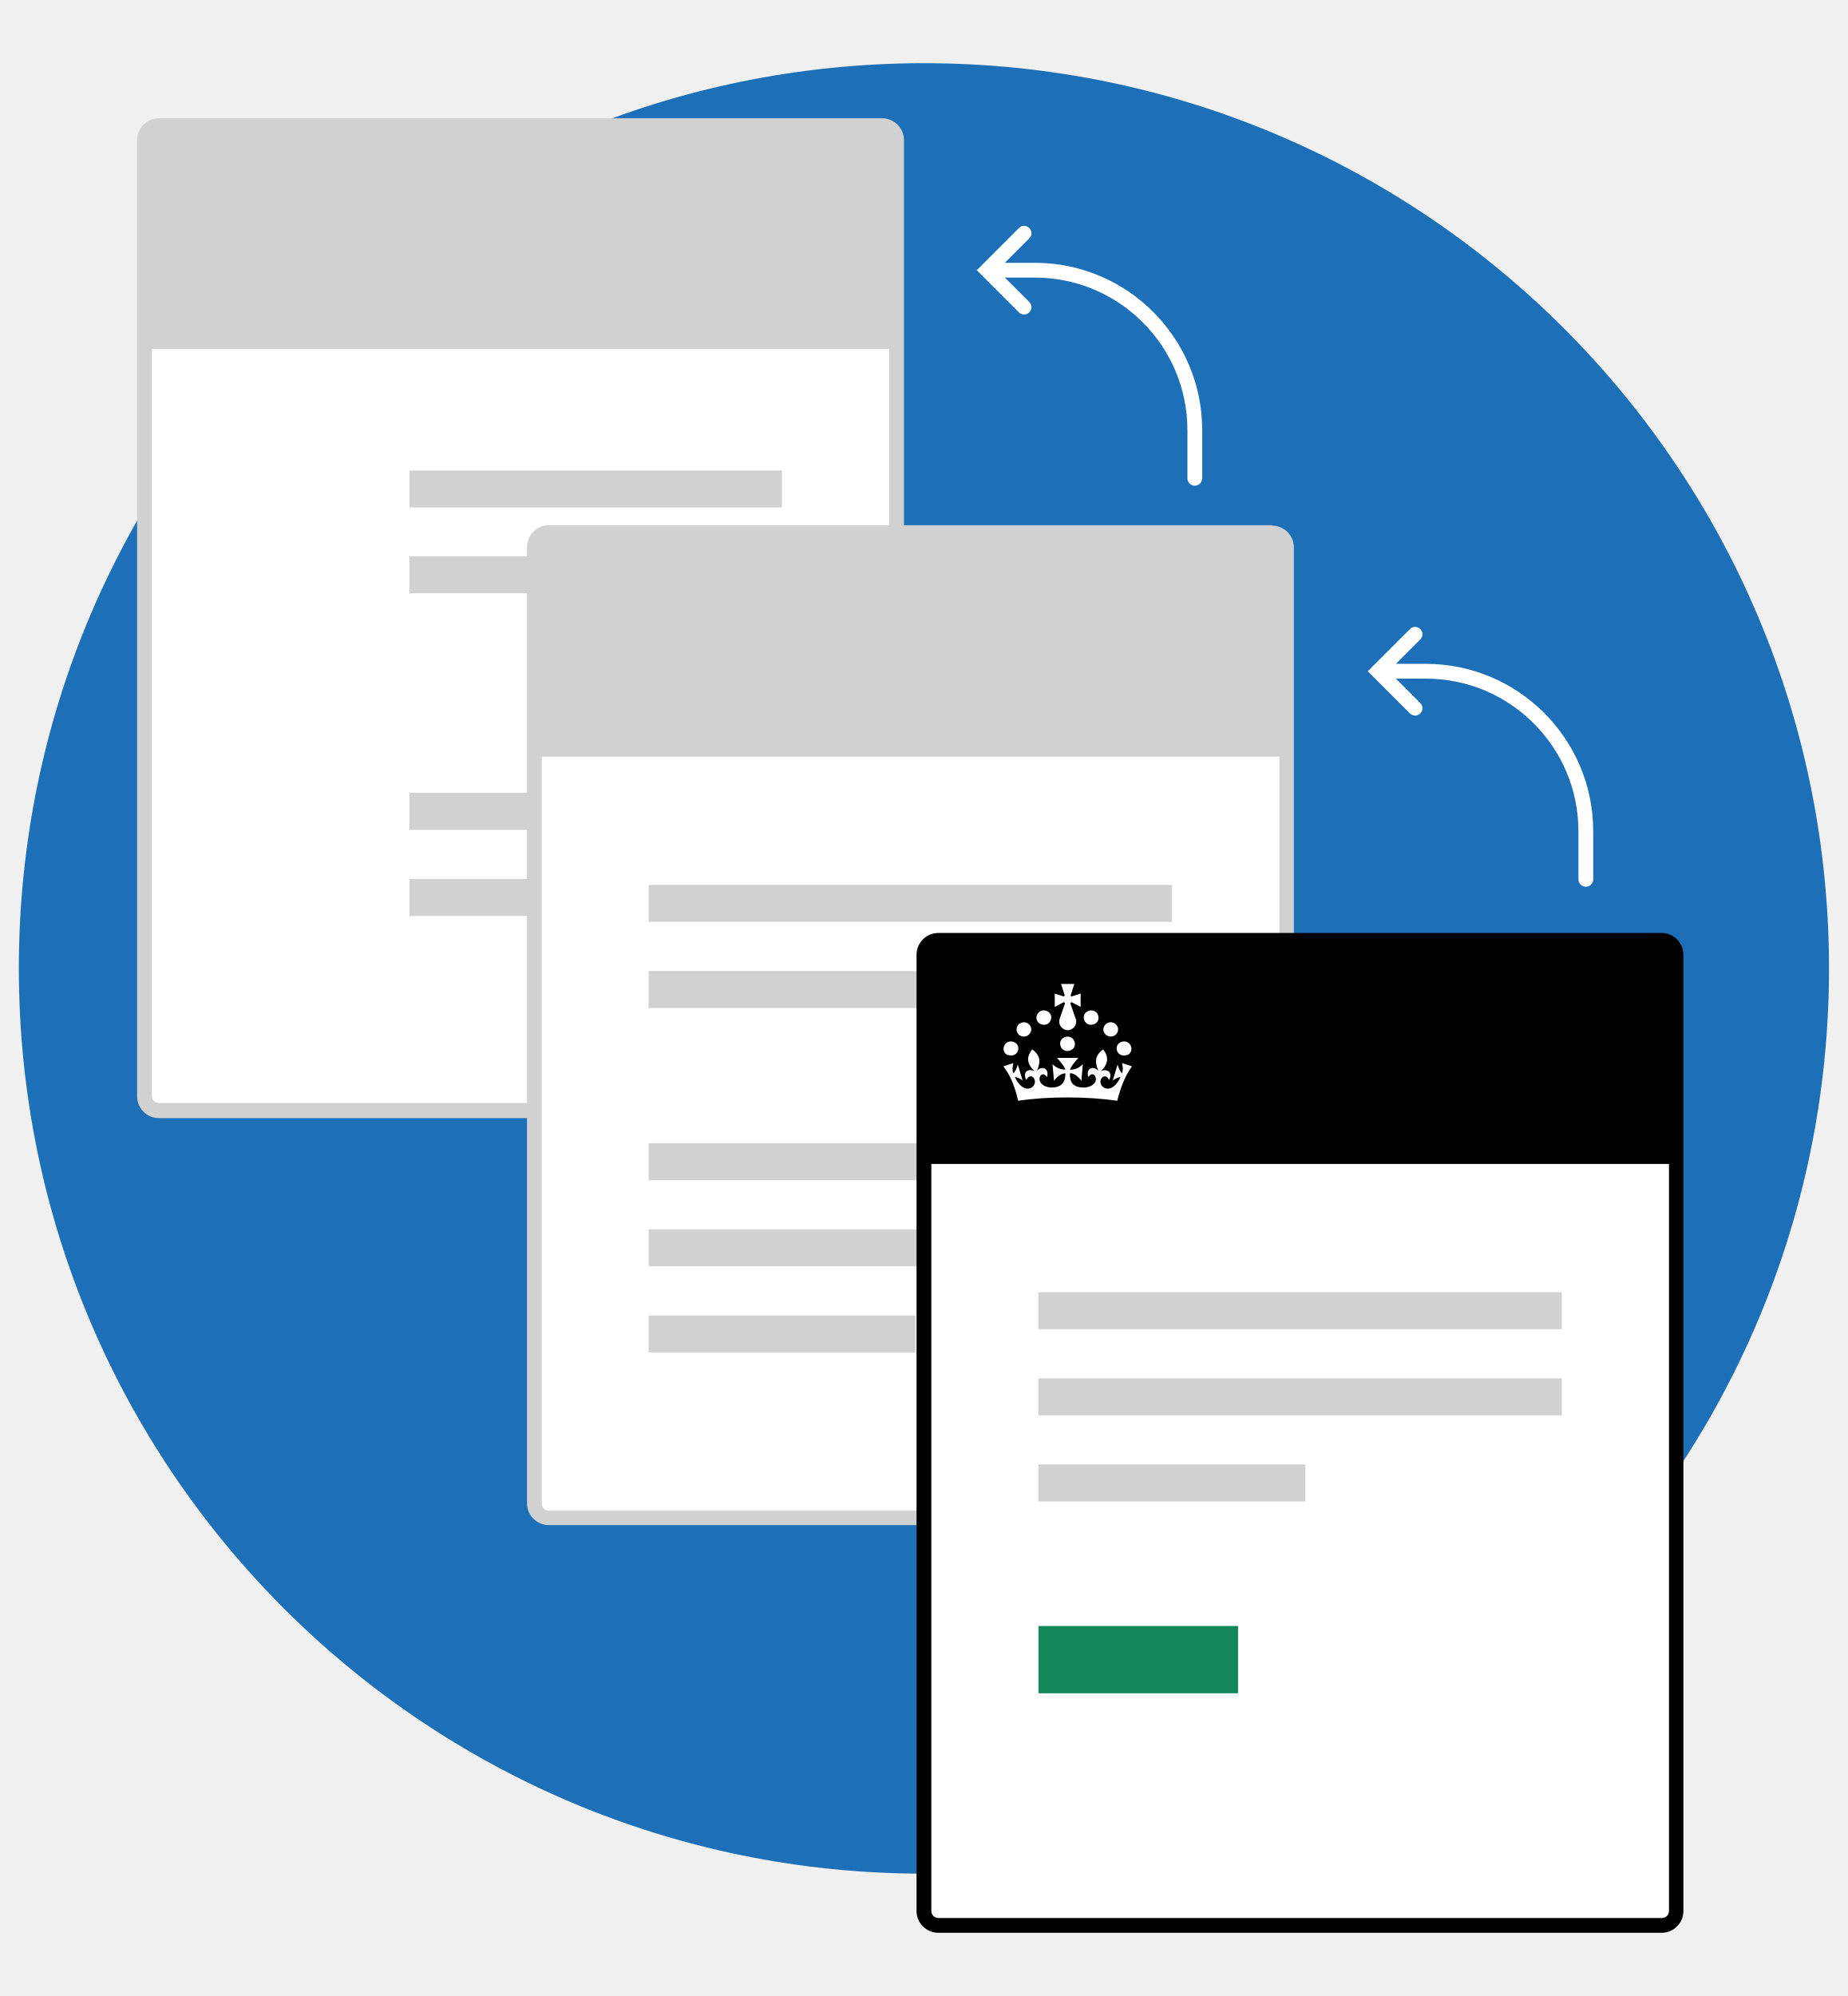
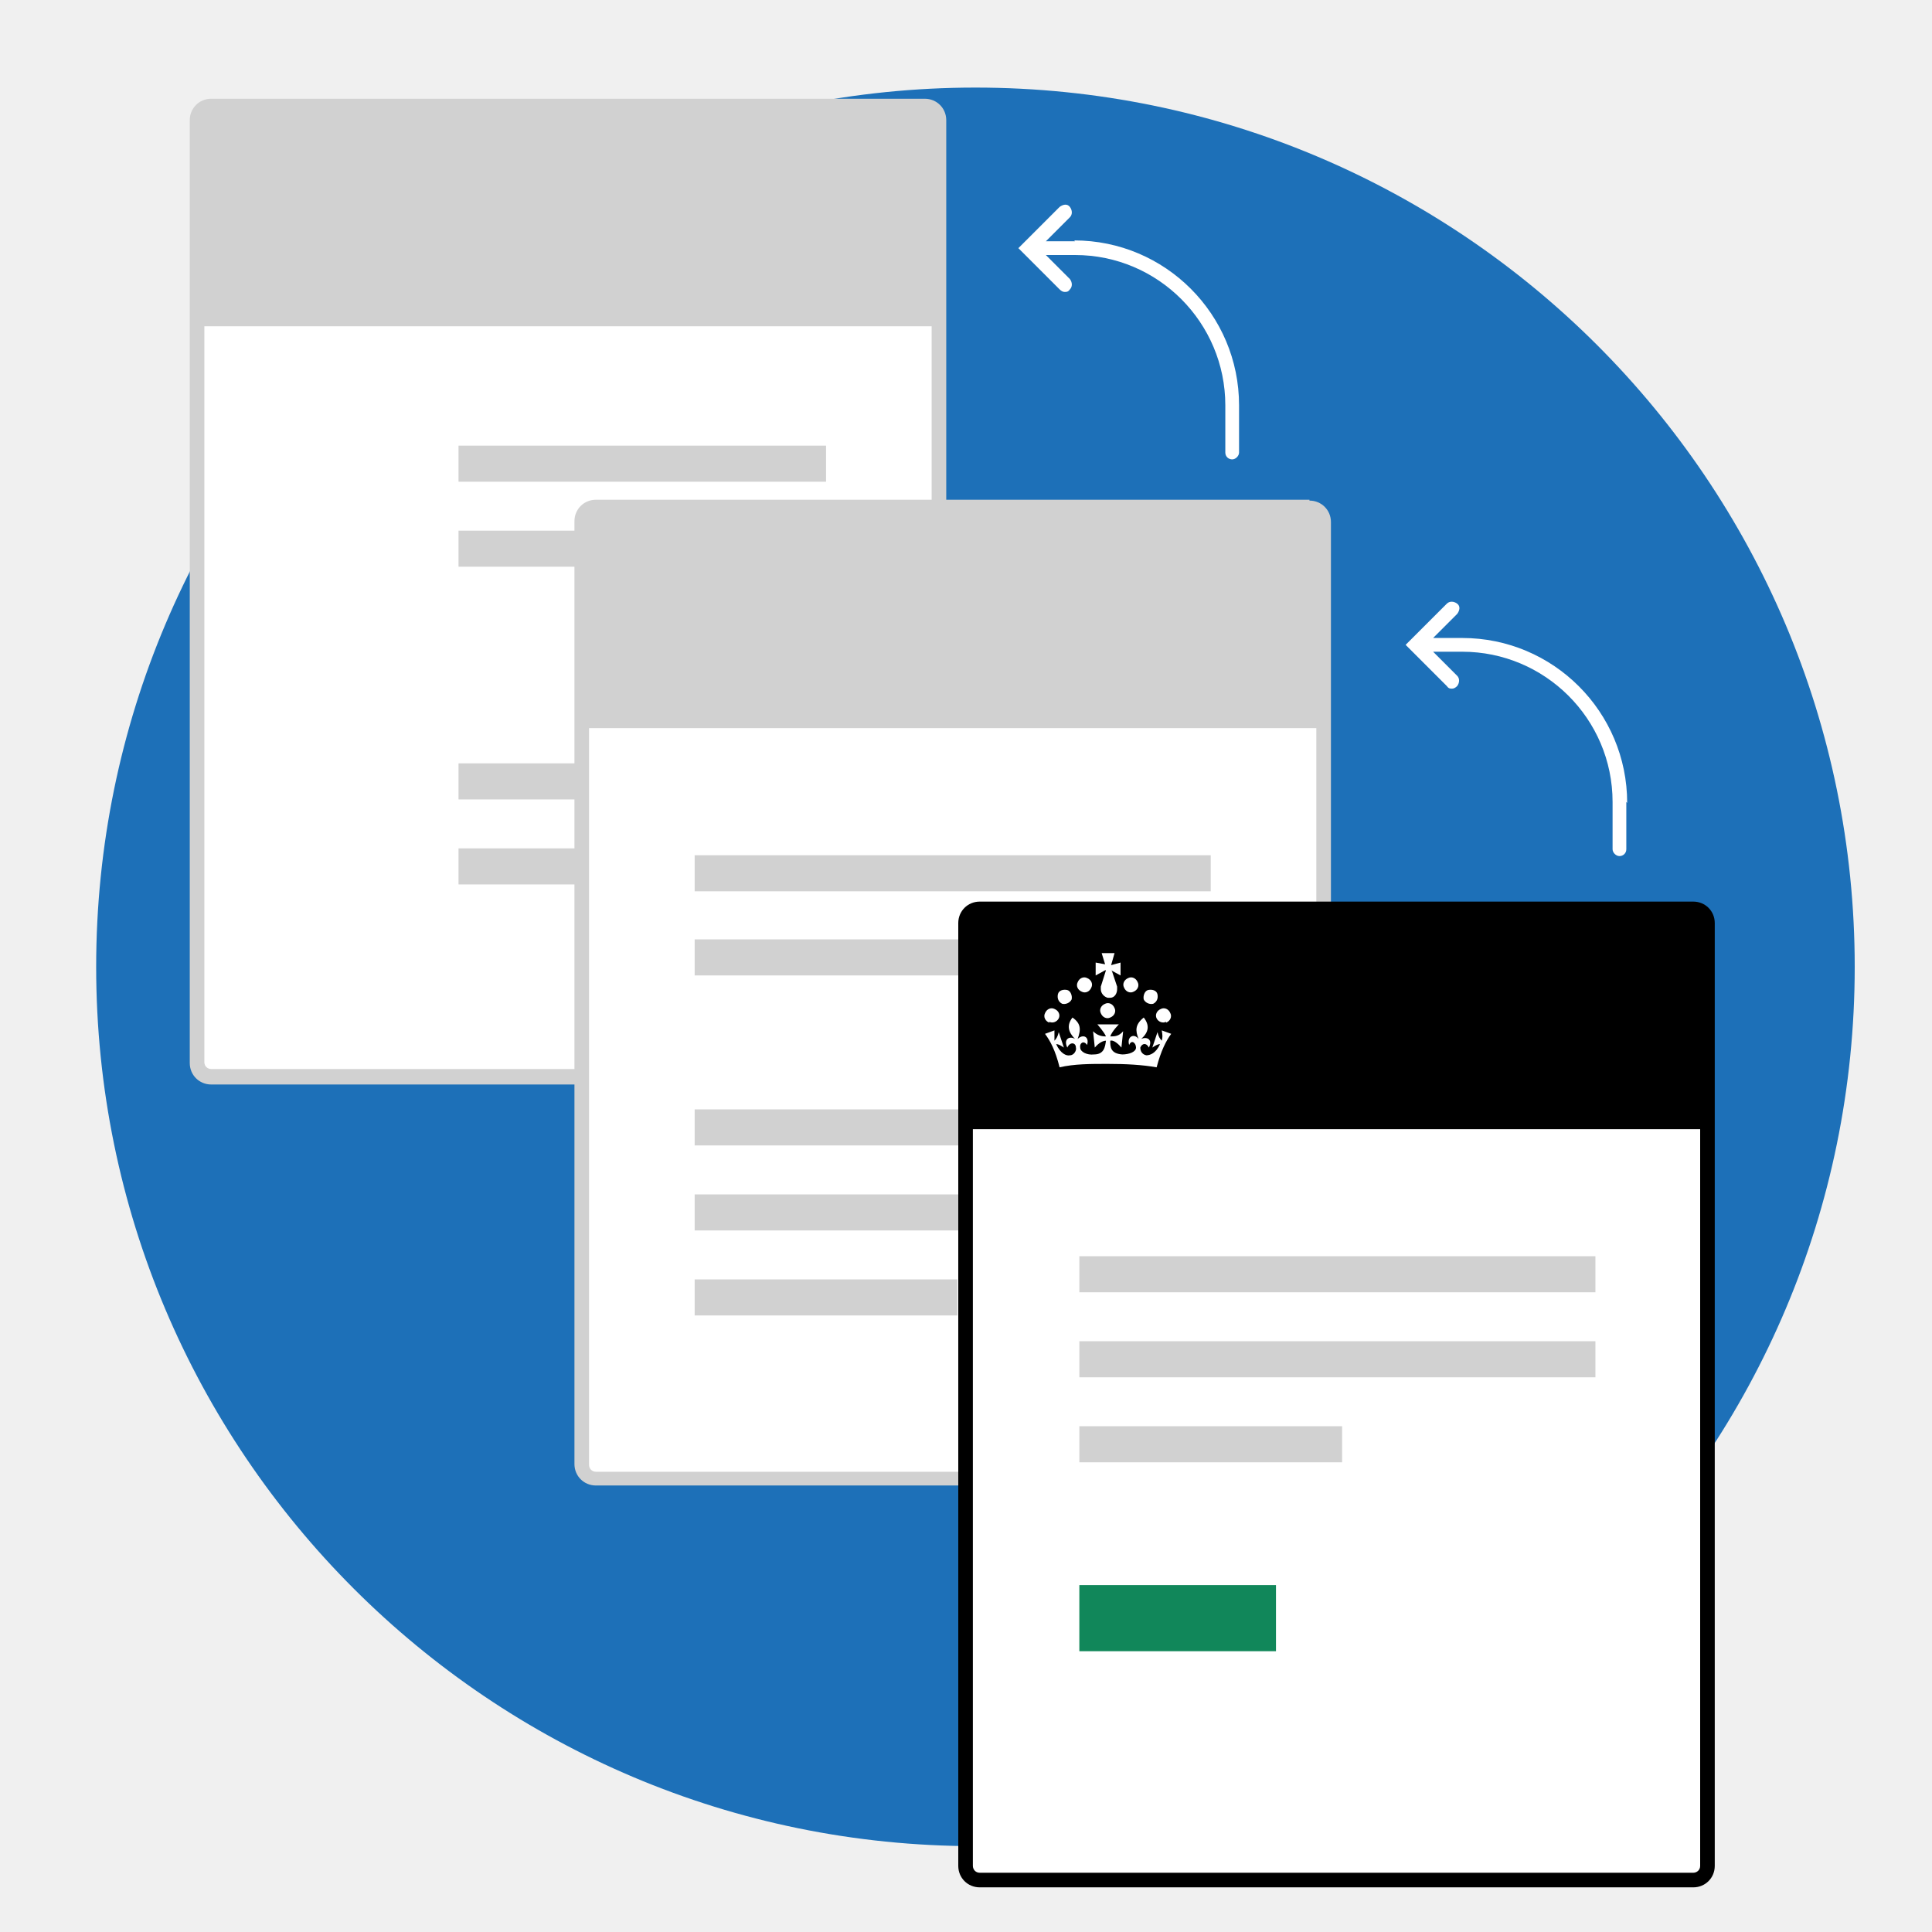
- <svg xmlns="http://www.w3.org/2000/svg" id="Layer_1" version="1.1" viewBox="0 0 500 540">
+ <svg xmlns="http://www.w3.org/2000/svg" id="Layer_1" version="1.1" viewBox="0 0 225 225">
  <defs>
    <style>
      .st0 {
        fill: none;
      }

      .st1 {
        fill-rule: evenodd;
      }

      .st1, .st2 {
        fill: #fff;
      }

      .st3 {
+         display: none;
+         fill: #259aff;
+       }
+ 
+       .st4 {
        fill: #1d70b8;
      }

-       .st4 {
+       .st5 {
        fill: #11875a;
      }

-       .st5 {
+       .st6 {
        fill: #d1d1d1;
      }
    </style>
  </defs>
-   <g id="Layer_11">
-     <g id="Outlined_-_light_mode">
-       <g>
-         <circle class="st3" cx="250" cy="262" r="244.9" />
-         <rect class="st2" x="39" y="33.9" width="203.6" height="266.5" rx="3.9" ry="3.9" />
-         <rect class="st2" x="39" y="33.9" width="203.6" height="266.5" rx="3.9" ry="3.9" />
-         <path class="st5" d="M238.7,302.5H43c-3.3,0-5.9-2.7-5.9-5.9V37.9c0-3.3,2.7-5.9,5.9-5.9h195.7c3.3,0,5.9,2.7,5.9,5.9v258.7c0,3.3-2.7,5.9-5.9,5.9ZM43,35.9c-1.1,0-1.9.9-1.9,1.9v258.7c0,1.1.9,1.9,1.9,1.9h195.7c1.1,0,1.9-.9,1.9-1.9V37.9c0-1.1-.9-1.9-1.9-1.9H43Z" />
-         <rect class="st5" x="39" y="33.9" width="203.6" height="60.5" />
-         <g>
-           <rect class="st5" x="110.8" y="127.3" width="100.8" height="10" />
-           <rect class="st5" x="110.8" y="150.5" width="79.2" height="10" />
-         </g>
-         <g>
-           <rect class="st5" x="110.8" y="214.5" width="100.8" height="10" />
-           <rect class="st5" x="110.8" y="237.8" width="51.4" height="10" />
-         </g>
-         <rect class="st2" x="144.5" y="144.1" width="203.6" height="266.5" rx="3.9" ry="3.9" />
-         <rect class="st2" x="144.5" y="144.1" width="203.6" height="266.5" rx="3.9" ry="3.9" />
-         <path class="st5" d="M344.2,142.1h-195.7c-3.3,0-5.9,2.7-5.9,5.9v258.7c0,3.3,2.7,5.9,5.9,5.9h195.7c3.3,0,5.9-2.7,5.9-5.9V148.1c0-3.3-2.7-5.9-5.9-5.9h0ZM346.1,406.8c0,1.1-.9,1.9-1.9,1.9h-195.7c-1.1,0-1.9-.9-1.9-1.9v-202.1h199.6v202.1h-.1ZM317.1,249.4h-141.6v-10h141.6v10ZM317.1,272.7h-141.6v-10h141.6v10ZM317.1,319.3h-141.6v-10h141.6v10ZM317.1,342.6h-141.6v-10h141.6v10ZM247.7,365.9h-72.2v-10h72.2v10Z" />
-         <rect class="st2" x="250" y="254.4" width="203.6" height="266.5" rx="3.9" ry="3.9" />
-         <rect class="st5" x="281" y="349.6" width="141.6" height="10" />
-         <g>
-           <line class="st0" x1="281" y1="377.9" x2="422.6" y2="377.9" />
-           <rect class="st5" x="281" y="372.9" width="141.6" height="10" />
-         </g>
-         <rect class="st5" x="281" y="396.2" width="72.2" height="10" />
-         <rect class="st4" x="281" y="439.9" width="54" height="18.2" />
-         <path class="st2" d="M431.1,224.9v13c0,1.1-.9,2-2,2s-2-.9-2-2v-13c0-22.8-18.5-41.3-41.3-41.3h-8.1l6.6,6.6c.8.8.8,2,0,2.8-.4.4-.9.6-1.4.6s-1-.2-1.4-.6l-10-10h0l-1.4-1.4,1.4-1.4h0l10-10c.8-.8,2-.8,2.8,0s.8,2,0,2.8l-6.6,6.6h8.1c25,0,45.3,20.3,45.3,45.3h0ZM280,71.1h-8.1l6.6-6.6c.8-.8.8-2,0-2.8s-2-.8-2.8,0l-10,10h0l-1.4,1.4,1.4,1.4h0l10,10c.4.4.9.6,1.4.6s1-.2,1.4-.6c.8-.8.8-2,0-2.8l-6.6-6.6h8.1c22.8,0,41.3,18.5,41.3,41.3v13c0,1.1.9,2,2,2s2-.9,2-2v-13c0-25-20.3-45.3-45.3-45.3Z" />
-         <path d="M449.6,252.4h-195.7c-3.3,0-5.9,2.7-5.9,5.9v258.7c0,3.3,2.7,5.9,5.9,5.9h195.7c3.3,0,5.9-2.7,5.9-5.9v-258.7c0-3.3-2.7-5.9-5.9-5.9h0ZM449.6,518.9h-195.7c-1.1,0-1.9-.9-1.9-1.9v-202.1h199.6v202.1c0,1.1-.9,1.9-1.9,1.9h-.1Z" />
-         <path class="st1" d="M289.9,271.1l2.5,1.3v-3.6l-2.5.8s-.2-.2-.2-.3l1-3.1h-3.6l1,3.1s-.2.2-.2.3l-2.5-.8v3.6l2.5-1.3c0,.1.2.2.3.3l-1.5,4.3h0c0,.2-.1.5-.1.7,0,1.1.9,2.1,2,2.3h.6c1.1-.2,2-1.1,2-2.3s0-.5-.1-.7h0l-1.5-4.3s.2-.1.2-.2h.1ZM296,277.1c-1,.4-2.2,0-2.6-1.1-.4-1,0-2.1,1.1-2.5,1-.4,2.2,0,2.6,1.1.4,1,0,2.1-1.1,2.5h0ZM289.6,284.2c-1,.4-2.2,0-2.6-1.1-.4-1,0-2.1,1.1-2.5,1-.4,2.2,0,2.6,1.1.4,1,0,2.1-1.1,2.5h0ZM298.7,279.2c.4,1,1.6,1.5,2.6,1.1h0c1-.4,1.5-1.5,1.1-2.5s-1.6-1.5-2.6-1.1-1.5,1.6-1.1,2.5ZM304.9,285.4c-1,.4-2.2,0-2.6-1s0-2.1,1.1-2.5c1-.4,2.2,0,2.6,1.1.4,1,0,2.1-1.1,2.5h0ZM281.7,277.1c1,.4,2.2,0,2.6-1.1.4-1,0-2.1-1.1-2.5-1-.4-2.2,0-2.6,1.1-.4,1,0,2.1,1.1,2.5h0ZM278.9,279.2c-.4,1-1.6,1.5-2.6,1.1h0c-1-.4-1.5-1.5-1.1-2.5s1.6-1.5,2.6-1.1,1.5,1.6,1.1,2.5ZM272.8,285.4c1,.4,2.2,0,2.6-1s0-2.1-1.1-2.5c-1-.4-2.2,0-2.6,1.1-.4,1,0,2.1,1.1,2.5h0ZM302.2,297.8c-4-.6-8.6-.9-13.4-.9h0c-4.8,0-9.3.3-13.3.9-1.1-4.7-2.5-7.4-4-9.3l2.7-.9c-.3,1.3-.3,2,0,2.8.4-.4.9-1.2,1.2-2.4l1.3,4.3c-.8-.5-1.4-.9-2.1-.9,1.2,2.6,2.8,3.3,3.8,3.1,1.2-.2,1.8-1.3,1.6-2.2-.3-1.3-1.6-1.6-2.3-.1-1.2-2.4.8-3.2,2.2-2.4-2-2-2.3-3.7-.6-5.9,2.3,1.7,2.3,3.4,1.3,5.8,1.3-1.5,3.4-.7,2.7,1.7-1-1.5-2.2-.5-2,.8.2,1.2,1.8,2.2,3.8,2,2.9-.3,3.1-2.2,3.2-3.8-.7-.1-2,.5-3.1,2l-.4-4.5c1.2,1.2,2.3,1.4,3.5,1.5-.4-1.2-2.3-3.2-2.3-3.2h5.8s-1.9,2-2.3,3.2c1.2,0,2.3-.3,3.5-1.5l-.4,4.5c-1.1-1.5-2.4-2.2-3.1-2,0,1.6.2,3.6,3.2,3.8,2,.2,3.7-.8,3.8-2,.2-1.4-1.1-2.3-2-.8-.8-2.4,1.3-3.2,2.7-1.7-1-2.4-1-4.1,1.3-5.8,1.6,2.1,1.4,3.9-.6,5.9,1.3-.7,3.4,0,2.2,2.4-.6-1.5-2-1.2-2.3.1-.2.9.4,2,1.6,2.2,1,.2,2.6-.5,3.8-3.1-.7,0-1.3.4-2.1.9l1.3-4.3c.3,1.2.8,2,1.2,2.4.3-.9.3-1.5,0-2.8l2.7.9c-1.4,1.9-2.8,4.6-4,9.3h-.1Z" />
-       </g>
+   <circle class="st4" cx="113.6" cy="112.6" r="102.4" />
+   <g>
+     <circle class="st3" cx="112.5" cy="109.1" r="103.9" />
+     <rect class="st2" x="23" y="12.3" width="86.4" height="113.1" rx="1.7" ry="1.7" />
+     <rect class="st2" x="23" y="12.3" width="86.4" height="113.1" rx="1.7" ry="1.7" />
+     <path class="st6" d="M107.7,126.3H24.6c-1.4,0-2.5-1.1-2.5-2.5V14c0-1.4,1.1-2.5,2.5-2.5h83.1c1.4,0,2.5,1.1,2.5,2.5v109.8c0,1.4-1.1,2.5-2.5,2.5ZM24.6,13.1c-.5,0-.8.4-.8.8v109.8c0,.5.4.8.8.8h83.1c.5,0,.8-.4.8-.8V14c0-.5-.4-.8-.8-.8H24.6Z" />
+     <rect class="st6" x="23" y="12.3" width="86.4" height="25.7" />
+     <g>
+       <rect class="st6" x="53.4" y="51.9" width="42.8" height="4.2" />
+       <rect class="st6" x="53.4" y="61.8" width="33.6" height="4.2" />
    </g>
+     <g>
+       <rect class="st6" x="53.4" y="88.9" width="42.8" height="4.2" />
+       <rect class="st6" x="53.4" y="98.8" width="21.8" height="4.2" />
+     </g>
+     <rect class="st2" x="67.7" y="59.1" width="86.4" height="113.1" rx="1.7" ry="1.7" />
+     <rect class="st2" x="67.7" y="59.1" width="86.4" height="113.1" rx="1.7" ry="1.7" />
+     <path class="st6" d="M152.5,58.2h-83.1c-1.4,0-2.5,1.1-2.5,2.5v109.8c0,1.4,1.1,2.5,2.5,2.5h83.1c1.4,0,2.5-1.1,2.5-2.5V60.8c0-1.4-1.1-2.5-2.5-2.5h0ZM153.3,170.6c0,.5-.4.8-.8.8h-83.1c-.5,0-.8-.4-.8-.8v-85.8h84.7v85.8h0ZM141,103.8h-60.1v-4.2h60.1v4.2ZM141,113.6h-60.1v-4.2h60.1v4.2ZM141,133.4h-60.1v-4.2h60.1v4.2ZM141,143.3h-60.1v-4.2h60.1v4.2ZM111.5,153.2h-30.6v-4.2h30.6v4.2Z" />
+     <rect class="st2" x="112.5" y="105.9" width="86.4" height="113.1" rx="1.7" ry="1.7" />
+     <rect class="st6" x="125.7" y="146.3" width="60.1" height="4.2" />
+     <g>
+       <line class="st0" x1="125.7" y1="158.3" x2="185.8" y2="158.3" />
+       <rect class="st6" x="125.7" y="156.2" width="60.1" height="4.2" />
+     </g>
+     <rect class="st6" x="125.7" y="166.1" width="30.6" height="4.2" />
+     <rect class="st5" x="125.7" y="184.6" width="22.9" height="7.7" />
+     <path class="st2" d="M189.4,93.4v5.5c0,.5-.4.8-.8.8s-.8-.4-.8-.8v-5.5c0-9.7-7.9-17.5-17.5-17.5h-3.4l2.8,2.8c.3.3.3.8,0,1.2-.2.2-.4.3-.6.3s-.4,0-.6-.3l-4.2-4.2h0l-.6-.6.6-.6h0l4.2-4.2c.3-.3.8-.3,1.2,0s.3.8,0,1.2l-2.8,2.8h3.4c10.6,0,19.2,8.6,19.2,19.2h0ZM125.2,28.1h-3.4l2.8-2.8c.3-.3.3-.8,0-1.2s-.8-.3-1.2,0l-4.2,4.2h0l-.6.6.6.6h0l4.2,4.2c.2.2.4.3.6.3s.4,0,.6-.3c.3-.3.3-.8,0-1.2l-2.8-2.8h3.4c9.7,0,17.5,7.9,17.5,17.5v5.5c0,.5.4.8.8.8s.8-.4.8-.8v-5.5c0-10.6-8.6-19.2-19.2-19.2h0Z" />
+     <path d="M197.2,105h-83.1c-1.4,0-2.5,1.1-2.5,2.5v109.8c0,1.4,1.1,2.5,2.5,2.5h83.1c1.4,0,2.5-1.1,2.5-2.5v-109.8c0-1.4-1.1-2.5-2.5-2.5h0ZM197.2,218.1h-83.1c-.5,0-.8-.4-.8-.8v-85.8h84.7v85.8c0,.5-.4.8-.8.8h0Z" />
+     <path class="st1" d="M129.4,113l1.1.6v-1.5l-1.1.3h0c0,0,.4-1.4.4-1.4h-1.5l.4,1.3h0c0,0-1.1-.2-1.1-.2v1.5l1.1-.6h.1c0,0-.6,1.9-.6,1.9h0v.3c0,.5.4.9.8,1h.3c.5,0,.8-.5.8-1s0-.2,0-.3h0l-.6-1.8h0ZM132,115.5c-.4.2-.9,0-1.1-.5-.2-.4,0-.9.5-1.1.4-.2.9,0,1.1.5.2.4,0,.9-.5,1.1h0ZM129.3,118.5c-.4.2-.9,0-1.1-.5-.2-.4,0-.9.5-1.1.4-.2.9,0,1.1.5.2.4,0,.9-.5,1.1h0ZM133.2,116.4c.2.4.7.6,1.1.5h0c.4-.2.6-.6.5-1.1s-.7-.6-1.1-.5-.6.7-.5,1.1ZM135.8,119c-.4.2-.9,0-1.1-.4s0-.9.5-1.1c.4-.2.9,0,1.1.5.2.4,0,.9-.5,1.1h0ZM126,115.5c.4.2.9,0,1.1-.5.2-.4,0-.9-.5-1.1-.4-.2-.9,0-1.1.5-.2.4,0,.9.5,1.1h0ZM124.8,116.4c-.2.4-.7.6-1.1.5h0c-.4-.2-.6-.6-.5-1.1s.7-.6,1.1-.5.6.7.5,1.1ZM122.2,119c.4.2.9,0,1.1-.4s0-.9-.5-1.1c-.4-.2-.9,0-1.1.5-.2.4,0,.9.5,1.1h0ZM134.7,124.3c-1.7-.3-3.6-.4-5.7-.4h0c-2,0-3.9,0-5.6.4-.5-2-1.1-3.1-1.7-3.9l1.1-.4c0,.6,0,.8,0,1.2.2-.2.4-.5.5-1l.6,1.8c-.3-.2-.6-.4-.9-.4.5,1.1,1.2,1.4,1.6,1.3.5,0,.8-.6.7-.9,0-.6-.7-.7-1,0-.5-1,.3-1.4.9-1-.8-.8-1-1.6-.3-2.5,1,.7,1,1.4.6,2.5.6-.6,1.4-.3,1.1.7-.4-.6-.9-.2-.8.3,0,.5.8.9,1.6.8,1.2,0,1.3-.9,1.4-1.6-.3,0-.8.2-1.3.8l-.2-1.9c.5.5,1,.6,1.5.6-.2-.5-1-1.4-1-1.4h2.5s-.8.8-1,1.4c.5,0,1,0,1.5-.6l-.2,1.9c-.5-.6-1-.9-1.3-.8,0,.7,0,1.5,1.4,1.6.8,0,1.6-.3,1.6-.8s-.5-1-.8-.3c-.3-1,.6-1.4,1.1-.7-.4-1-.4-1.7.6-2.5.7.9.6,1.7-.3,2.5.6-.3,1.4,0,.9,1-.3-.6-.8-.5-1,0,0,.4.2.8.7.9.4,0,1.1-.2,1.6-1.3-.3,0-.6.2-.9.4l.6-1.8c.1.5.3.8.5,1,.1-.4.1-.6,0-1.2l1.1.4c-.6.8-1.2,2-1.7,3.9h0Z" />
  </g>
</svg>
